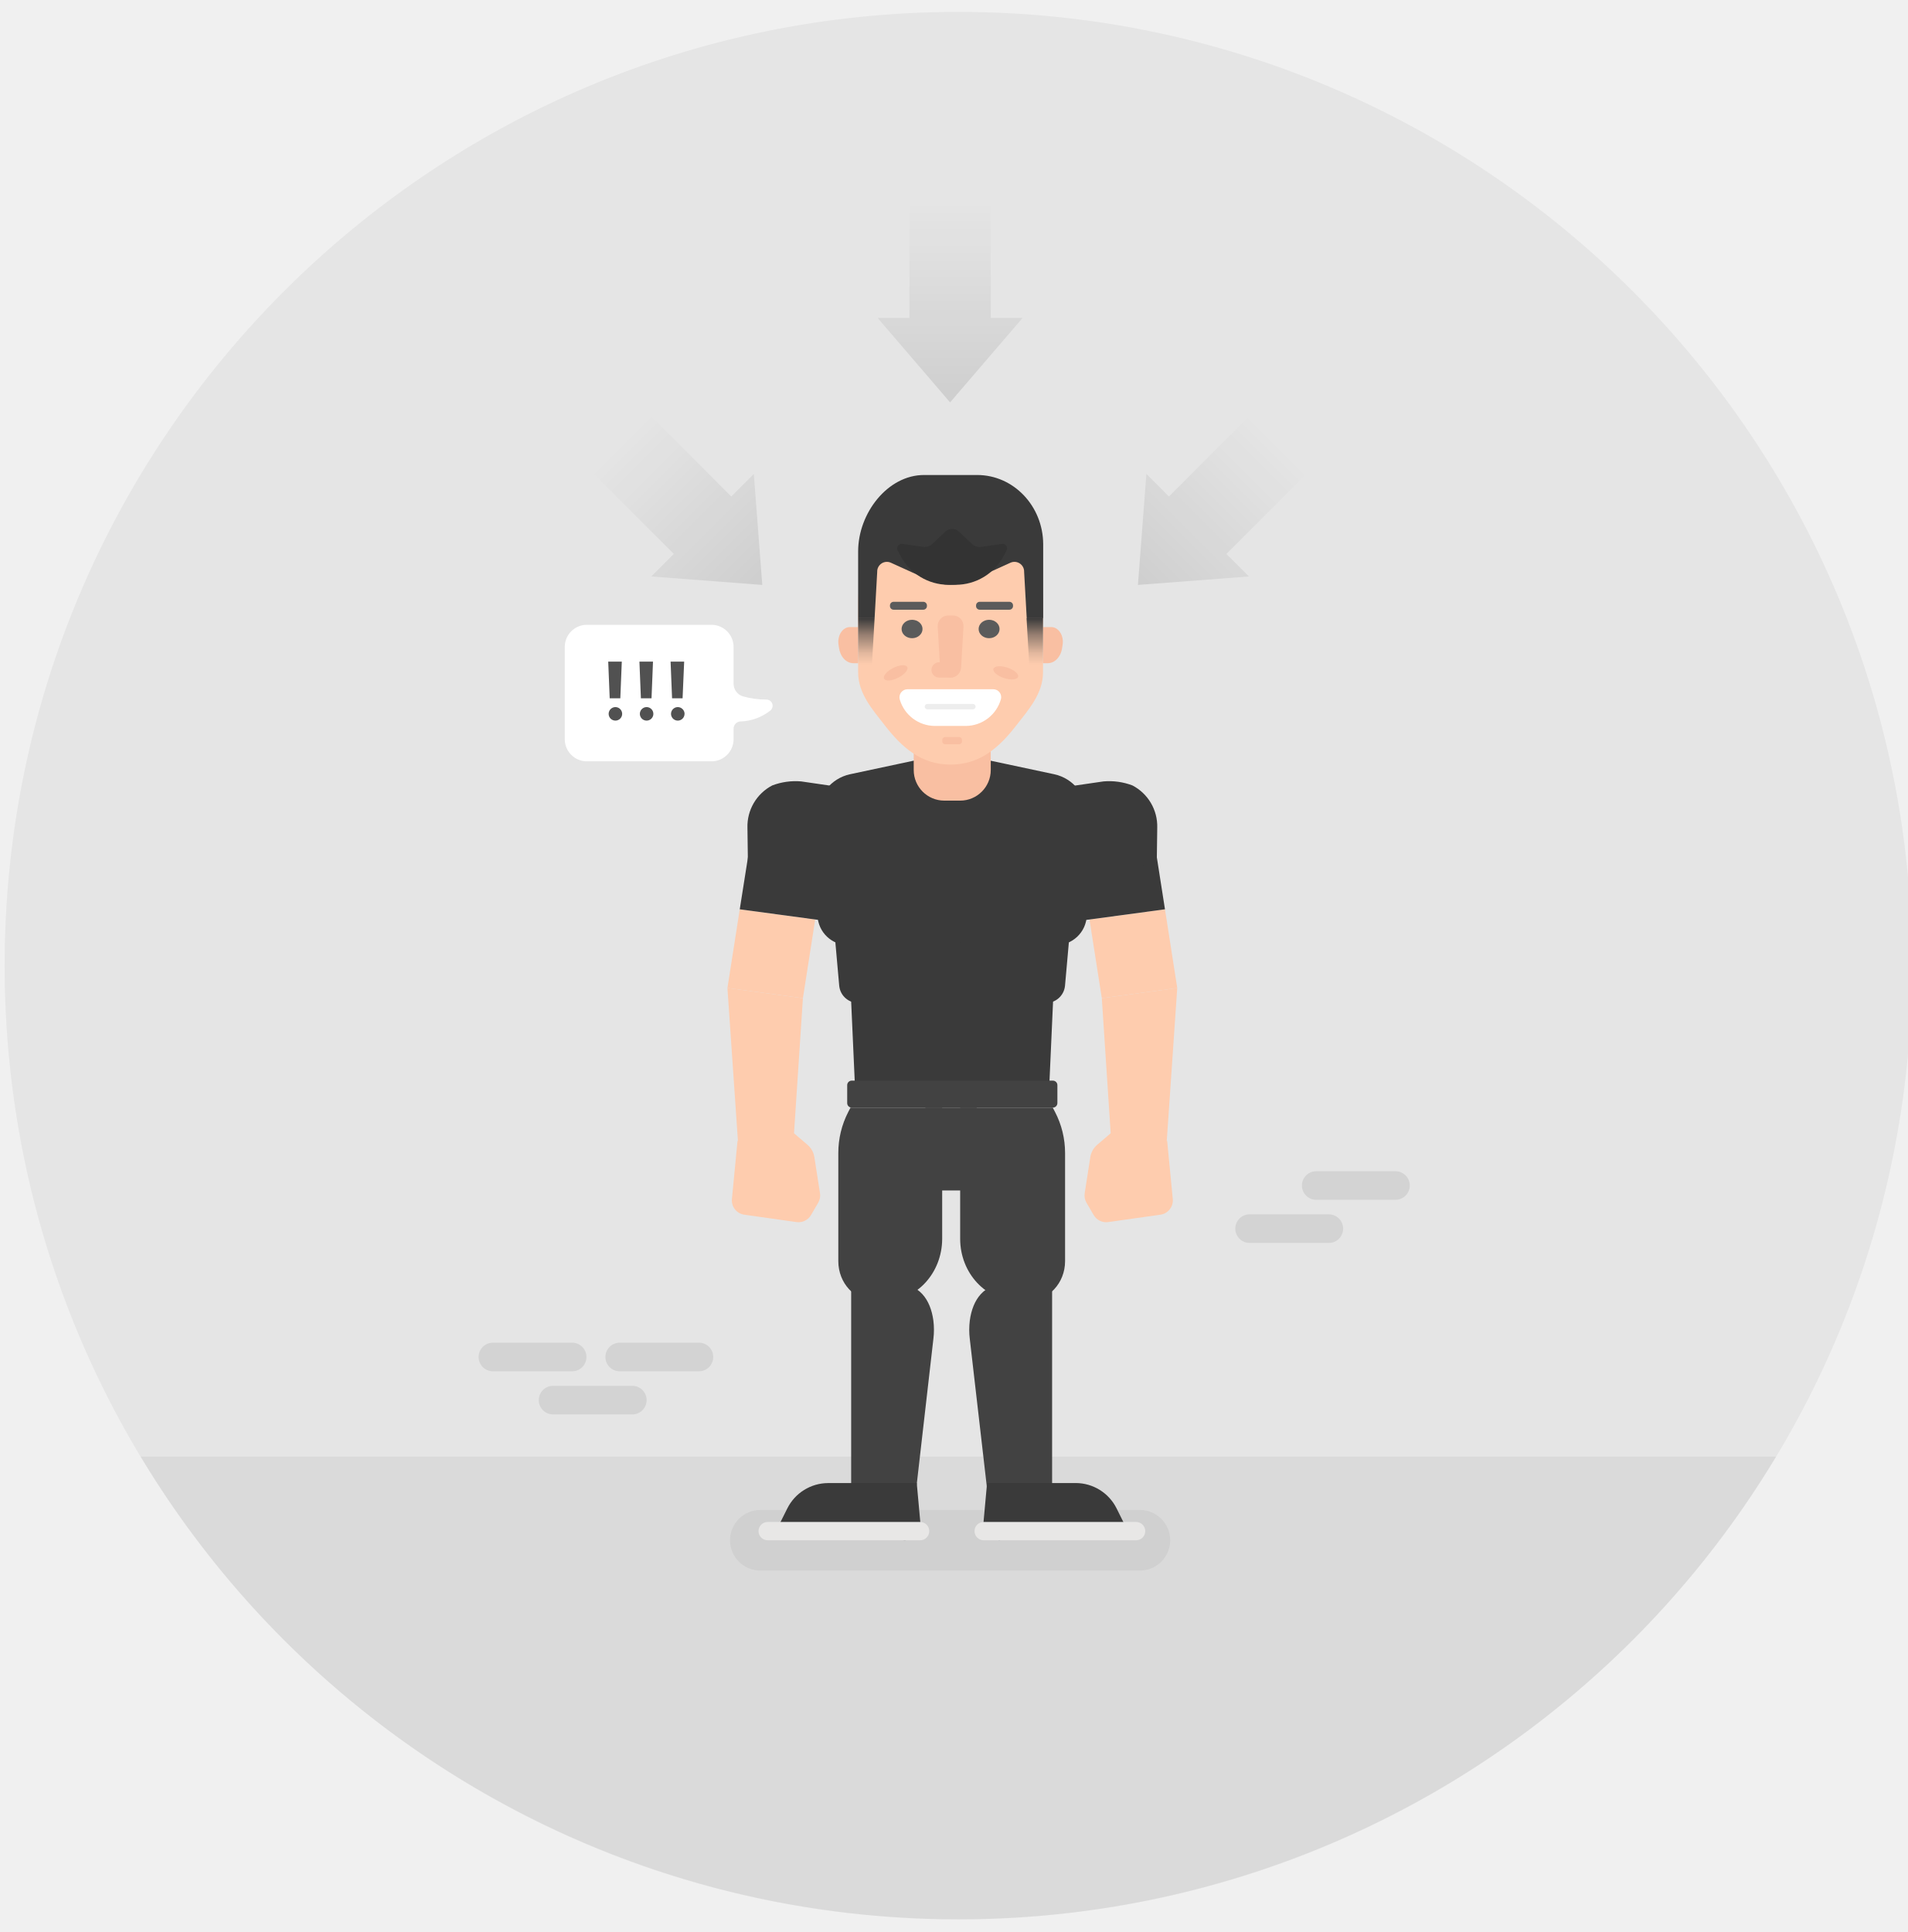
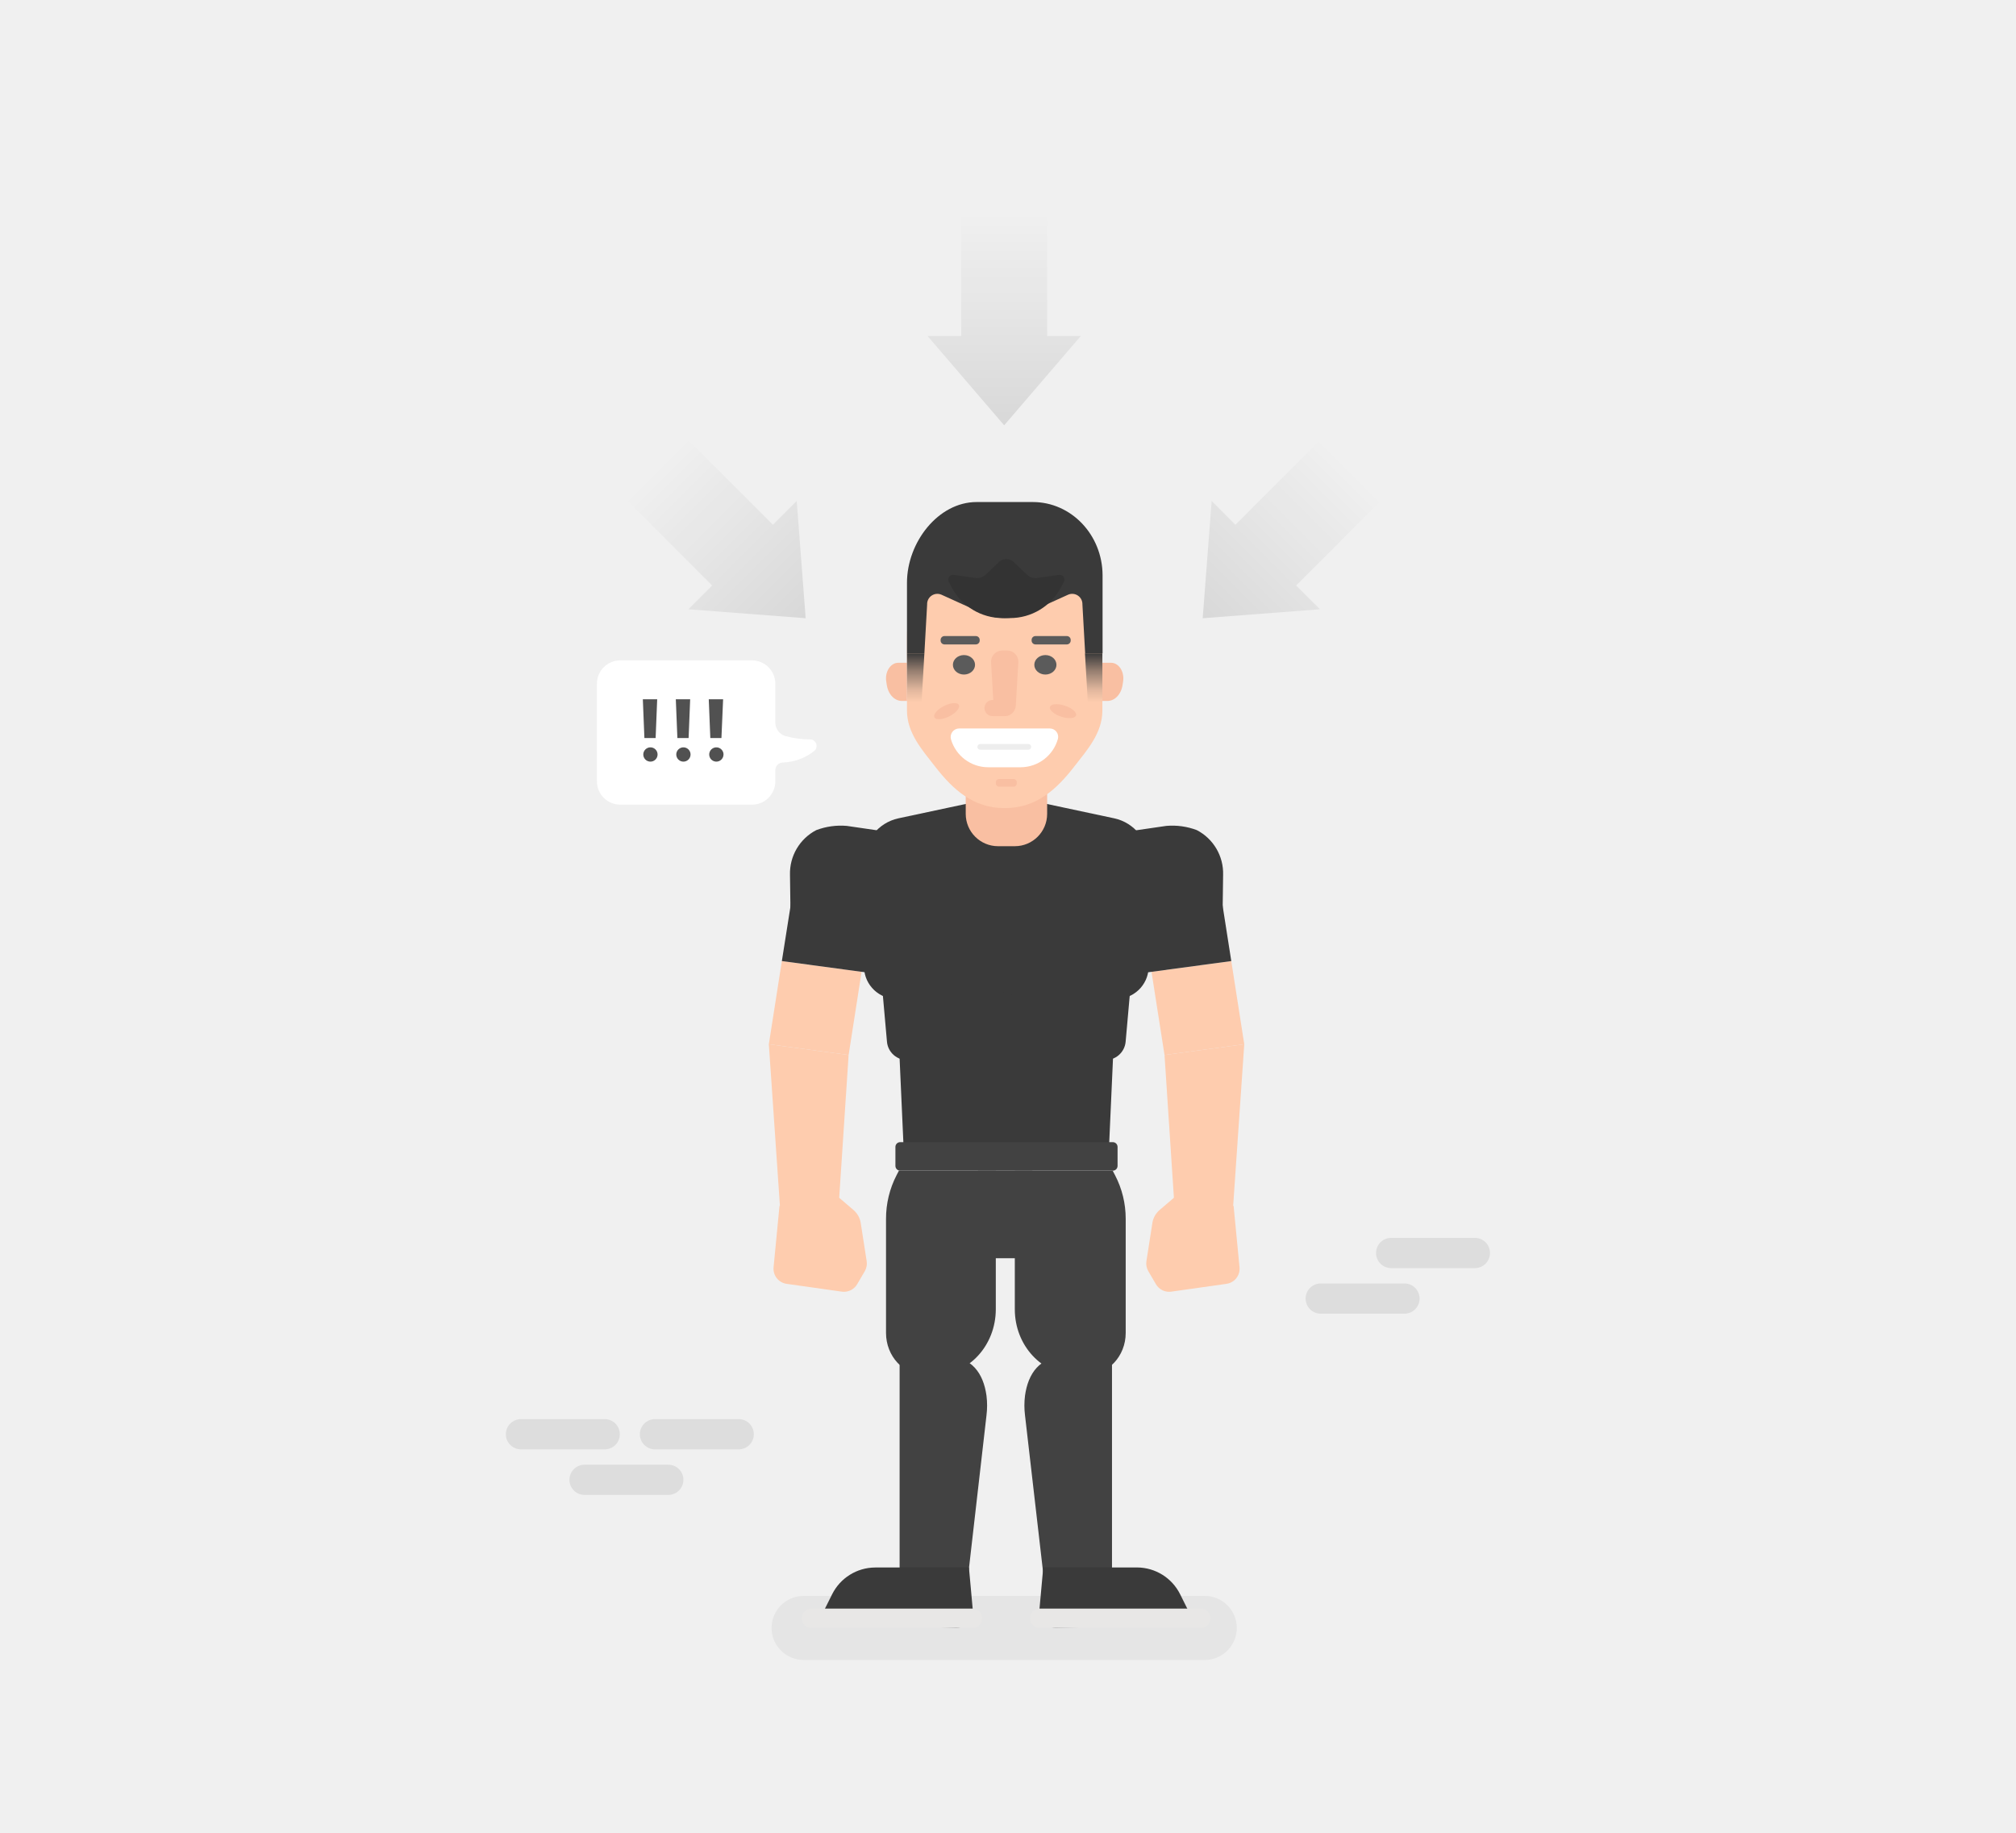
- <svg xmlns="http://www.w3.org/2000/svg" xmlns:xlink="http://www.w3.org/1999/xlink" id="6532e396-90ad-4736-9eae-d37a27760914" data-name="Layer 1" viewBox="0 0 528.15 534.94">
+ <svg xmlns="http://www.w3.org/2000/svg" xmlns:xlink="http://www.w3.org/1999/xlink" id="eb723c96-3933-487d-91dc-0b99a204b0ed" data-name="Layer 1" viewBox="0 0 528.15 480">
  <defs>
-     <linearGradient id="dae4ea5d-037b-4266-a805-a1bfb1c26fa9" x1="263.07" y1="55.68" x2="263.07" y2="111.42" gradientUnits="userSpaceOnUse">
+     <linearGradient id="fd3e1e84-dde0-45f2-88aa-bfbaf95f2c5c" x1="263.07" y1="55.68" x2="263.07" y2="111.42" gradientUnits="userSpaceOnUse">
      <stop offset="0" stop-opacity="0" />
      <stop offset="1" />
    </linearGradient>
-     <linearGradient id="dc21f4dd-7711-41ff-a9c1-eb7cc7b85098" x1="-186.06" y1="-37.59" x2="-186.06" y2="18.14" gradientTransform="translate(329.8 17.57) rotate(-45)" xlink:href="#dae4ea5d-037b-4266-a805-a1bfb1c26fa9" />
-     <linearGradient id="3fff74cb-67f4-47d3-a457-cca130ce8b14" x1="-70.05" y1="78.42" x2="-70.05" y2="134.15" gradientTransform="matrix(-0.71, -0.71, -0.71, 0.71, 360.4, 17.57)" xlink:href="#dae4ea5d-037b-4266-a805-a1bfb1c26fa9" />
-     <linearGradient id="0d893458-0a91-4a6f-a0b1-3d6ff20b8e51" x1="286.52" y1="184" x2="286.52" y2="171.16" gradientUnits="userSpaceOnUse">
+     <linearGradient id="7199d6a2-96b1-4e37-8fd6-6824d46346a1" x1="-186.06" y1="-37.59" x2="-186.06" y2="18.14" gradientTransform="translate(329.8 17.57) rotate(-45)" xlink:href="#fd3e1e84-dde0-45f2-88aa-bfbaf95f2c5c" />
+     <linearGradient id="8bfa566f-c602-4633-bfed-b43529c51091" x1="-70.05" y1="78.42" x2="-70.05" y2="134.15" gradientTransform="matrix(-0.71, -0.71, -0.71, 0.71, 360.4, 17.57)" xlink:href="#fd3e1e84-dde0-45f2-88aa-bfbaf95f2c5c" />
+     <linearGradient id="9b4092b0-60df-44d2-b711-9206cd6f056b" x1="286.52" y1="184" x2="286.52" y2="171.16" gradientUnits="userSpaceOnUse">
      <stop offset="0" stop-color="#3a3a3a" stop-opacity="0" />
      <stop offset="0.25" stop-color="#3a3a3a" stop-opacity="0.14" />
      <stop offset="0.64" stop-color="#3a3a3a" stop-opacity="0.53" />
      <stop offset="1" stop-color="#3a3a3a" />
    </linearGradient>
-     <linearGradient id="9ea1bb21-c5a3-4778-8ce1-39faf8febdc8" x1="239.89" y1="184" x2="239.89" y2="171.16" xlink:href="#0d893458-0a91-4a6f-a0b1-3d6ff20b8e51" />
+     <linearGradient id="bb85a33f-f86f-4aab-ad9b-b5618e0d5325" x1="239.89" y1="184" x2="239.89" y2="171.16" xlink:href="#9b4092b0-60df-44d2-b711-9206cd6f056b" />
  </defs>
-   <circle cx="265.36" cy="267.37" r="264.07" opacity="0.05" />
-   <path d="M38.94,403.33a264.13,264.13,0,0,0,452.83,0Z" opacity="0.05" />
-   <rect id="548eb7b2-e5be-4241-a8e1-07d1097d407a" data-name="&lt;Rectangle&gt;" x="202.14" y="418.09" width="121.87" height="16.77" rx="8.39" ry="8.39" opacity="0.05" />
-   <polygon id="4cd7c92d-2075-424b-8f52-5bbf455e2bf8" data-name="&lt;Path&gt;" points="274.33 88.03 274.33 55.68 251.82 55.68 251.82 88.03 243.01 88.03 263.07 111.42 283.14 88.03 274.33 88.03" opacity="0.1" fill="url(#dae4ea5d-037b-4266-a805-a1bfb1c26fa9)" />
-   <polygon id="0c0471f0-0978-4dcf-86c9-315cd7c041af" data-name="&lt;Path&gt;" points="202.49 137.47 179.62 114.6 163.71 130.51 186.57 153.38 180.34 159.61 211.07 161.96 208.72 131.23 202.49 137.47" opacity="0.1" fill="url(#dc21f4dd-7711-41ff-a9c1-eb7cc7b85098)" />
-   <polygon id="208f0fa4-695c-460b-8c15-57f6de678b9c" data-name="&lt;Path&gt;" points="323.66 137.47 346.53 114.6 362.44 130.51 339.57 153.38 345.81 159.61 315.08 161.96 317.43 131.23 323.66 137.47" opacity="0.1" fill="url(#3fff74cb-67f4-47d3-a457-cca130ce8b14)" />
+   <rect id="84c44433-b8bc-4d04-be4c-5fbf6f1066b1" data-name="&lt;Rectangle&gt;" x="202.14" y="418.09" width="121.87" height="16.77" rx="8.39" ry="8.39" opacity="0.05" />
+   <polygon id="1263572a-e931-490c-9a26-5a91b887fcde" data-name="&lt;Path&gt;" points="274.33 88.03 274.33 55.68 251.82 55.68 251.82 88.03 243.01 88.03 263.07 111.42 283.14 88.03 274.33 88.03" opacity="0.1" fill="url(#fd3e1e84-dde0-45f2-88aa-bfbaf95f2c5c)" />
+   <polygon id="038856a8-44f5-4097-b9ed-2bd9e4f25280" data-name="&lt;Path&gt;" points="202.49 137.47 179.62 114.6 163.71 130.51 186.57 153.38 180.34 159.61 211.07 161.96 208.72 131.23 202.49 137.47" opacity="0.1" fill="url(#7199d6a2-96b1-4e37-8fd6-6824d46346a1)" />
+   <polygon id="821e7ae4-2191-4b5b-83fd-ef5044bed856" data-name="&lt;Path&gt;" points="323.66 137.47 346.53 114.6 362.44 130.51 339.57 153.38 345.81 159.61 315.08 161.96 317.43 131.23 323.66 137.47" opacity="0.1" fill="url(#8bfa566f-c602-4633-bfed-b43529c51091)" />
  <path d="M289.43,277.69h-51.6a5.26,5.26,0,0,1-5.46-4.75l-2.11-23.76H297l-2.11,23.76A5.26,5.26,0,0,1,289.43,277.69Z" fill="#3a3a3a" />
  <polygon points="290.51 301.18 236.75 301.18 234.48 250.63 292.78 250.63 290.51 301.18" fill="#3a3a3a" />
  <path d="M274,210.56l-10.37,1-10.37-1-17.9,3.82a11.43,11.43,0,0,0-9,11.21v27.88a8.47,8.47,0,0,0,8.71,8.21h24a4.67,4.67,0,0,0,3.57-1.62,1.34,1.34,0,0,1,2,0,4.67,4.67,0,0,0,3.57,1.62h24a8.47,8.47,0,0,0,8.71-8.21V225.59a11.43,11.43,0,0,0-9-11.21Z" fill="#3a3a3a" />
  <path d="M253,205.08h21.33a0,0,0,0,1,0,0v8.13a8.47,8.47,0,0,1-8.47,8.47h-4.39a8.47,8.47,0,0,1-8.47-8.47v-8.13A0,0,0,0,1,253,205.08Z" fill="#f9bfa2" />
-   <path id="886e9d96-5529-432e-b245-a363bb708b88" data-name="&lt;Path&gt;" d="M263.25,211.7h-.09c-8.21,0-13.51-4.87-18.19-10.89-3.36-4.33-7.36-8.76-7.36-14.66V166.86a25.55,25.55,0,0,1,25.55-25.55h.09a25.55,25.55,0,0,1,25.55,25.55v19.29c0,5.9-4,10.34-7.36,14.66C276.77,206.83,271.46,211.7,263.25,211.7Z" fill="#feccae" />
-   <ellipse id="b918c43b-0e73-43f3-96cb-303e226f2e89" data-name="&lt;Path&gt;" cx="273.87" cy="174.16" rx="2.9" ry="2.55" fill="#5b5b5b" />
-   <ellipse id="23b278f5-78a0-481e-a270-e605ae25183f" data-name="&lt;Path&gt;" cx="252.54" cy="174.16" rx="2.9" ry="2.55" fill="#5b5b5b" />
-   <ellipse id="74a0e446-9bd2-4e7e-aac1-c34d793ad200" data-name="&lt;Path&gt;" cx="278.5" cy="186.33" rx="1.52" ry="3.59" transform="translate(14.42 392.58) rotate(-71.78)" fill="#f9bfa2" />
-   <ellipse id="79047b37-e120-480c-bf2d-70be307d82f0" data-name="&lt;Path&gt;" cx="248" cy="186.33" rx="3.59" ry="1.52" transform="translate(-57.35 131.7) rotate(-26.78)" fill="#f9bfa2" />
-   <path id="10277e5d-8696-4df0-8e2b-30b317a1bed8" data-name="&lt;Path&gt;" d="M267.4,201h-8.5a10.17,10.17,0,0,1-9.75-7.27,2.23,2.23,0,0,1,2.11-2.89H275a2.19,2.19,0,0,1,2.16,2.7A10.17,10.17,0,0,1,267.4,201Z" fill="#fff" />
-   <path id="15cd9e84-f63d-402c-ab99-cbfef38afefb" data-name="&lt;Path&gt;" d="M269.39,196.41H256.8a.75.75,0,1,1,0-1.5h12.59a.75.75,0,1,1,0,1.5Z" fill="#ededed" />
+   <path id="09e1b017-9101-4272-a8ee-f2c26655e285" data-name="&lt;Path&gt;" d="M263.25,211.7h-.09c-8.21,0-13.51-4.87-18.19-10.89-3.36-4.33-7.36-8.76-7.36-14.66V166.86a25.55,25.55,0,0,1,25.55-25.55h.09a25.55,25.55,0,0,1,25.55,25.55v19.29c0,5.9-4,10.34-7.36,14.66C276.77,206.83,271.46,211.7,263.25,211.7Z" fill="#feccae" />
+   <ellipse id="a2f275ef-8f70-469c-b1d4-173ad3209e22" data-name="&lt;Path&gt;" cx="273.87" cy="174.16" rx="2.9" ry="2.55" fill="#5b5b5b" />
+   <ellipse id="145bf508-7dd1-417b-873b-2ac5d0b4655f" data-name="&lt;Path&gt;" cx="252.54" cy="174.16" rx="2.9" ry="2.55" fill="#5b5b5b" />
+   <ellipse id="da8c29e6-a398-4edb-a5a4-3e25723c2d15" data-name="&lt;Path&gt;" cx="278.5" cy="186.33" rx="1.52" ry="3.59" transform="translate(14.42 392.58) rotate(-71.78)" fill="#f9bfa2" />
+   <ellipse id="3a4ecf2b-f277-4648-aabb-1d9b7b0f749e" data-name="&lt;Path&gt;" cx="248" cy="186.33" rx="3.59" ry="1.52" transform="translate(-57.35 131.7) rotate(-26.78)" fill="#f9bfa2" />
+   <path id="755f18b6-1881-4cfd-b69b-0f7c32e9b058" data-name="&lt;Path&gt;" d="M267.4,201h-8.5a10.17,10.17,0,0,1-9.75-7.27,2.23,2.23,0,0,1,2.11-2.89H275a2.19,2.19,0,0,1,2.16,2.7A10.17,10.17,0,0,1,267.4,201Z" fill="#fff" />
+   <path id="631e0566-7351-4e81-99ce-32ef9247436f" data-name="&lt;Path&gt;" d="M269.39,196.41H256.8a.75.75,0,1,1,0-1.5h12.59a.75.75,0,1,1,0,1.5Z" fill="#ededed" />
  <path d="M263.21,187.61h0a2.91,2.91,0,0,1-2.91-2.75l-.66-11.36a2.91,2.91,0,0,1,2.91-3.08h1.32a2.91,2.91,0,0,1,2.91,3.08l-.66,11.36A2.91,2.91,0,0,1,263.21,187.61Z" fill="#f9bfa2" />
  <rect x="257.91" y="183.37" width="7.45" height="4.24" rx="2.12" ry="2.12" fill="#f9bfa2" />
  <path d="M291.08,173.63H288.8v10h1.3c2,0,3.65-1.78,4-4.26l.12-.78C294.65,176,293.12,173.63,291.08,173.63Z" fill="#f9bfa2" />
  <path d="M235.33,173.63h2.28v10h-1.3c-2,0-3.65-1.78-4-4.26l-.12-.78C231.76,176,233.29,173.63,235.33,173.63Z" fill="#f9bfa2" />
  <rect x="270.26" y="166.63" width="10.24" height="2.19" rx="1.01" ry="1.01" fill="#5b5b5b" />
  <rect x="246.42" y="166.63" width="10.24" height="2.19" rx="1.01" ry="1.01" fill="#5b5b5b" />
  <rect x="260.9" y="204.08" width="5.47" height="2" rx="0.8" ry="0.8" fill="#f9bfa2" />
-   <path id="5ba4316d-3c92-49e3-8bef-6007bc5fc57b" data-name="&lt;Path&gt;" d="M270.57,131.52H255.85c-10.07,0-18.24,10.57-18.24,21.15v18.49h4.56l.72-12.81a2.68,2.68,0,0,1,3.72-2.57l10.62,4.82a14.41,14.41,0,0,0,12,0l10.62-4.82a2.68,2.68,0,0,1,3.72,2.57l.72,12.81h4.56V150.67C288.8,140.1,280.64,131.52,270.57,131.52Z" fill="#3a3a3a" />
+   <path id="36dadfc5-503c-4d84-9a98-28ca22028872" data-name="&lt;Path&gt;" d="M270.57,131.52H255.85c-10.07,0-18.24,10.57-18.24,21.15v18.49h4.56l.72-12.81a2.68,2.68,0,0,1,3.72-2.57l10.62,4.82a14.41,14.41,0,0,0,12,0l10.62-4.82a2.68,2.68,0,0,1,3.72,2.57l.72,12.81h4.56V150.67C288.8,140.1,280.64,131.52,270.57,131.52Z" fill="#3a3a3a" />
  <path d="M264.59,161.92h-1.92a15.06,15.06,0,0,1-13.32-8l-.78-1.49a1.25,1.25,0,0,1,1.28-1.83l5.73.81a3.15,3.15,0,0,0,2.61-.83l3.55-3.37a2.76,2.76,0,0,1,3.8,0l3.55,3.37a3.15,3.15,0,0,0,2.61.83l5.73-.81a1.25,1.25,0,0,1,1.28,1.83l-.78,1.49A15.06,15.06,0,0,1,264.59,161.92Z" fill="#333" />
-   <polygon points="288.8 184 284.99 184 284.24 171.16 288.8 171.16 288.8 184" fill="url(#0d893458-0a91-4a6f-a0b1-3d6ff20b8e51)" />
-   <polygon points="237.61 184 241.43 184 242.17 171.16 237.61 171.16 237.61 184" fill="url(#9ea1bb21-c5a3-4778-8ce1-39faf8febdc8)" />
+   <polygon points="288.8 184 284.99 184 284.24 171.16 288.8 171.16 288.8 184" fill="url(#9b4092b0-60df-44d2-b711-9206cd6f056b)" />
+   <polygon points="237.61 184 241.43 184 242.17 171.16 237.61 171.16 237.61 184" fill="url(#bb85a33f-f86f-4aab-ad9b-b5618e0d5325)" />
  <polygon points="222.32 276.38 201.42 273.56 204.83 251.77 225.72 254.59 222.32 276.38" fill="#feccae" />
  <polygon points="305.08 276.38 325.97 273.56 322.57 251.77 301.67 254.59 305.08 276.38" fill="#feccae" />
  <polygon points="219.44 320.06 204.61 320.06 201.42 273.56 222.32 276.38 219.44 320.06" fill="#feccae" />
  <path d="M220.58,338.38l-14.5-2.05a4,4,0,0,1-3.42-4.34l1.55-16.06,15.64-2.15,3.74,3.2a5.6,5.6,0,0,1,1.9,3.4l1.56,10a4,4,0,0,1-.48,2.61l-2,3.42A4,4,0,0,1,220.58,338.38Z" fill="#feccae" />
  <polygon points="307.95 320.06 322.78 320.06 325.97 273.56 305.08 276.38 307.95 320.06" fill="#feccae" />
  <path d="M306.81,338.38l14.5-2.05a4,4,0,0,0,3.42-4.34l-1.55-16.06-15.64-2.15-3.74,3.2a5.6,5.6,0,0,0-1.9,3.4l-1.56,10a4,4,0,0,0,.48,2.61l2,3.42A4,4,0,0,0,306.81,338.38Z" fill="#feccae" />
  <path d="M253.68,412.31h-18v-56.9h12.51c6.32,0,9.45,4.35,10.25,10.22a20.65,20.65,0,0,1,0,5.14Z" fill="#424242" />
  <path d="M245,360.2h-2.7c-5.62,0-10.18-4.93-10.18-11V319.28a24.8,24.8,0,0,1,2.76-11.41l.61-1.18h25.39V343C260.86,352.51,253.75,360.2,245,360.2Z" fill="#424242" />
  <path d="M273.32,412.31h18v-56.9H278.78c-6.32,0-9.45,4.35-10.25,10.22a20.65,20.65,0,0,0,0,5.14Z" fill="#424242" />
  <path d="M281.9,360.2h2.73c5.68,0,10.28-4.93,10.28-11V319.28a24.61,24.61,0,0,0-2.79-11.41l-.62-1.18H265.86V343C265.86,352.51,273,360.2,281.9,360.2Z" fill="#424242" />
  <rect x="234.58" y="299.21" width="58.2" height="7.47" rx="1.25" ry="1.25" fill="#424242" />
  <path d="M214.28,425.1l36.29,1.38a4.38,4.38,0,0,0,4.27-4.84l-1-11H229.27a12.66,12.66,0,0,0-11.26,7Z" fill="#3a3a3a" />
  <rect x="210.03" y="421.41" width="47.27" height="5.07" rx="2.53" ry="2.53" fill="#e8e7e6" />
  <polygon points="300.63 254.73 322.57 251.77 318.53 225.95 296.59 228.91 300.63 254.73" fill="#3a3a3a" />
  <polygon points="228.32 254.94 204.83 251.77 208.91 225.95 232.4 229.12 228.32 254.94" fill="#3a3a3a" />
  <path d="M207.09,238.94l24,3.24,3.24-24-12.49-1.82a18.2,18.2,0,0,0-8,1.11,12.79,12.79,0,0,0-6.88,11.72Z" fill="#3a3a3a" />
  <path d="M320.3,238.94l-24,3.24-3.24-24,12.49-1.82a18.2,18.2,0,0,1,8,1.11,12.79,12.79,0,0,1,6.88,11.72Z" fill="#3a3a3a" />
  <rect x="256.22" y="306.68" width="14.23" height="22.94" fill="#424242" />
  <path d="M313.13,425.61l-36.55.86a4.38,4.38,0,0,1-4.27-4.84l1-11h24.59a12.66,12.66,0,0,1,11.26,7Z" fill="#3a3a3a" />
  <rect x="269.84" y="421.41" width="47.27" height="5.07" rx="2.53" ry="2.53" transform="translate(586.95 847.89) rotate(180)" fill="#e8e7e6" />
  <path d="M203.12,189.33v-10.2A6.12,6.12,0,0,0,197,173H162.5a6.12,6.12,0,0,0-6.12,6.12v25.56a6.12,6.12,0,0,0,6.12,6.12H197a6.12,6.12,0,0,0,6.12-6.12v-2.92a2,2,0,0,1,1.95-2,14,14,0,0,0,8.2-3,1.71,1.71,0,0,0-1-3.06,24.21,24.21,0,0,1-6.69-.92A3.7,3.7,0,0,1,203.12,189.33Z" fill="#fff" />
  <path d="M168.82,193.35l-.41-10.16h3.76l-.41,10.16Zm3.45,4.33a1.87,1.87,0,1,1-.55-1.35A1.84,1.84,0,0,1,172.27,197.68Z" fill="#515151" />
  <path d="M177.46,193.35l-.41-10.16h3.76l-.41,10.16Zm3.45,4.33a1.87,1.87,0,1,1-.55-1.35A1.84,1.84,0,0,1,180.91,197.68Z" fill="#515151" />
  <path d="M186.09,193.35l-.41-10.16h3.76L189,193.35Zm3.45,4.33a1.87,1.87,0,1,1-.55-1.35A1.84,1.84,0,0,1,189.55,197.68Z" fill="#515151" />
-   <rect id="a413f2ce-54ce-4353-9afb-c805cab7988a" data-name="&lt;Rectangle&gt;" x="360.49" y="324.29" width="29.86" height="7.92" rx="3.96" ry="3.96" opacity="0.08" />
-   <rect id="c0baf448-f7b2-4f75-bace-99bb930793b6" data-name="&lt;Rectangle&gt;" x="342.04" y="336.23" width="29.86" height="7.92" rx="3.96" ry="3.96" opacity="0.08" />
-   <rect id="1341fa30-5d6f-4c1a-8898-ea8a807e3e08" data-name="&lt;Rectangle&gt;" x="132.52" y="371.77" width="29.86" height="7.92" rx="3.96" ry="3.96" opacity="0.08" />
-   <rect id="15eed28a-b281-4b4c-b07b-a7d7da0014df" data-name="&lt;Rectangle&gt;" x="167.63" y="371.77" width="29.86" height="7.92" rx="3.96" ry="3.96" opacity="0.08" />
-   <rect id="320f4ac9-8bb1-4b3d-b7ad-fd1dfdd9ea17" data-name="&lt;Rectangle&gt;" x="149.18" y="383.71" width="29.86" height="7.92" rx="3.96" ry="3.96" opacity="0.08" />
+   <rect id="bb2e5f3d-a2d0-4fc5-bf4b-a7a1d8b9e199" data-name="&lt;Rectangle&gt;" x="360.49" y="324.29" width="29.86" height="7.92" rx="3.96" ry="3.96" opacity="0.08" />
+   <rect id="43cf09ef-fbd0-4287-b0e6-35046802afdb" data-name="&lt;Rectangle&gt;" x="342.04" y="336.23" width="29.86" height="7.92" rx="3.96" ry="3.96" opacity="0.08" />
+   <rect id="e569fdde-fd2e-40b7-aafb-2f24ea12851e" data-name="&lt;Rectangle&gt;" x="132.52" y="371.77" width="29.86" height="7.92" rx="3.96" ry="3.96" opacity="0.08" />
+   <rect id="533ba158-d641-4cbb-aa9a-328fe03863f7" data-name="&lt;Rectangle&gt;" x="167.63" y="371.77" width="29.86" height="7.92" rx="3.96" ry="3.96" opacity="0.08" />
+   <rect id="69295644-66ae-4694-ae84-cd8d43ebd042" data-name="&lt;Rectangle&gt;" x="149.18" y="383.71" width="29.86" height="7.92" rx="3.96" ry="3.96" opacity="0.08" />
</svg>
